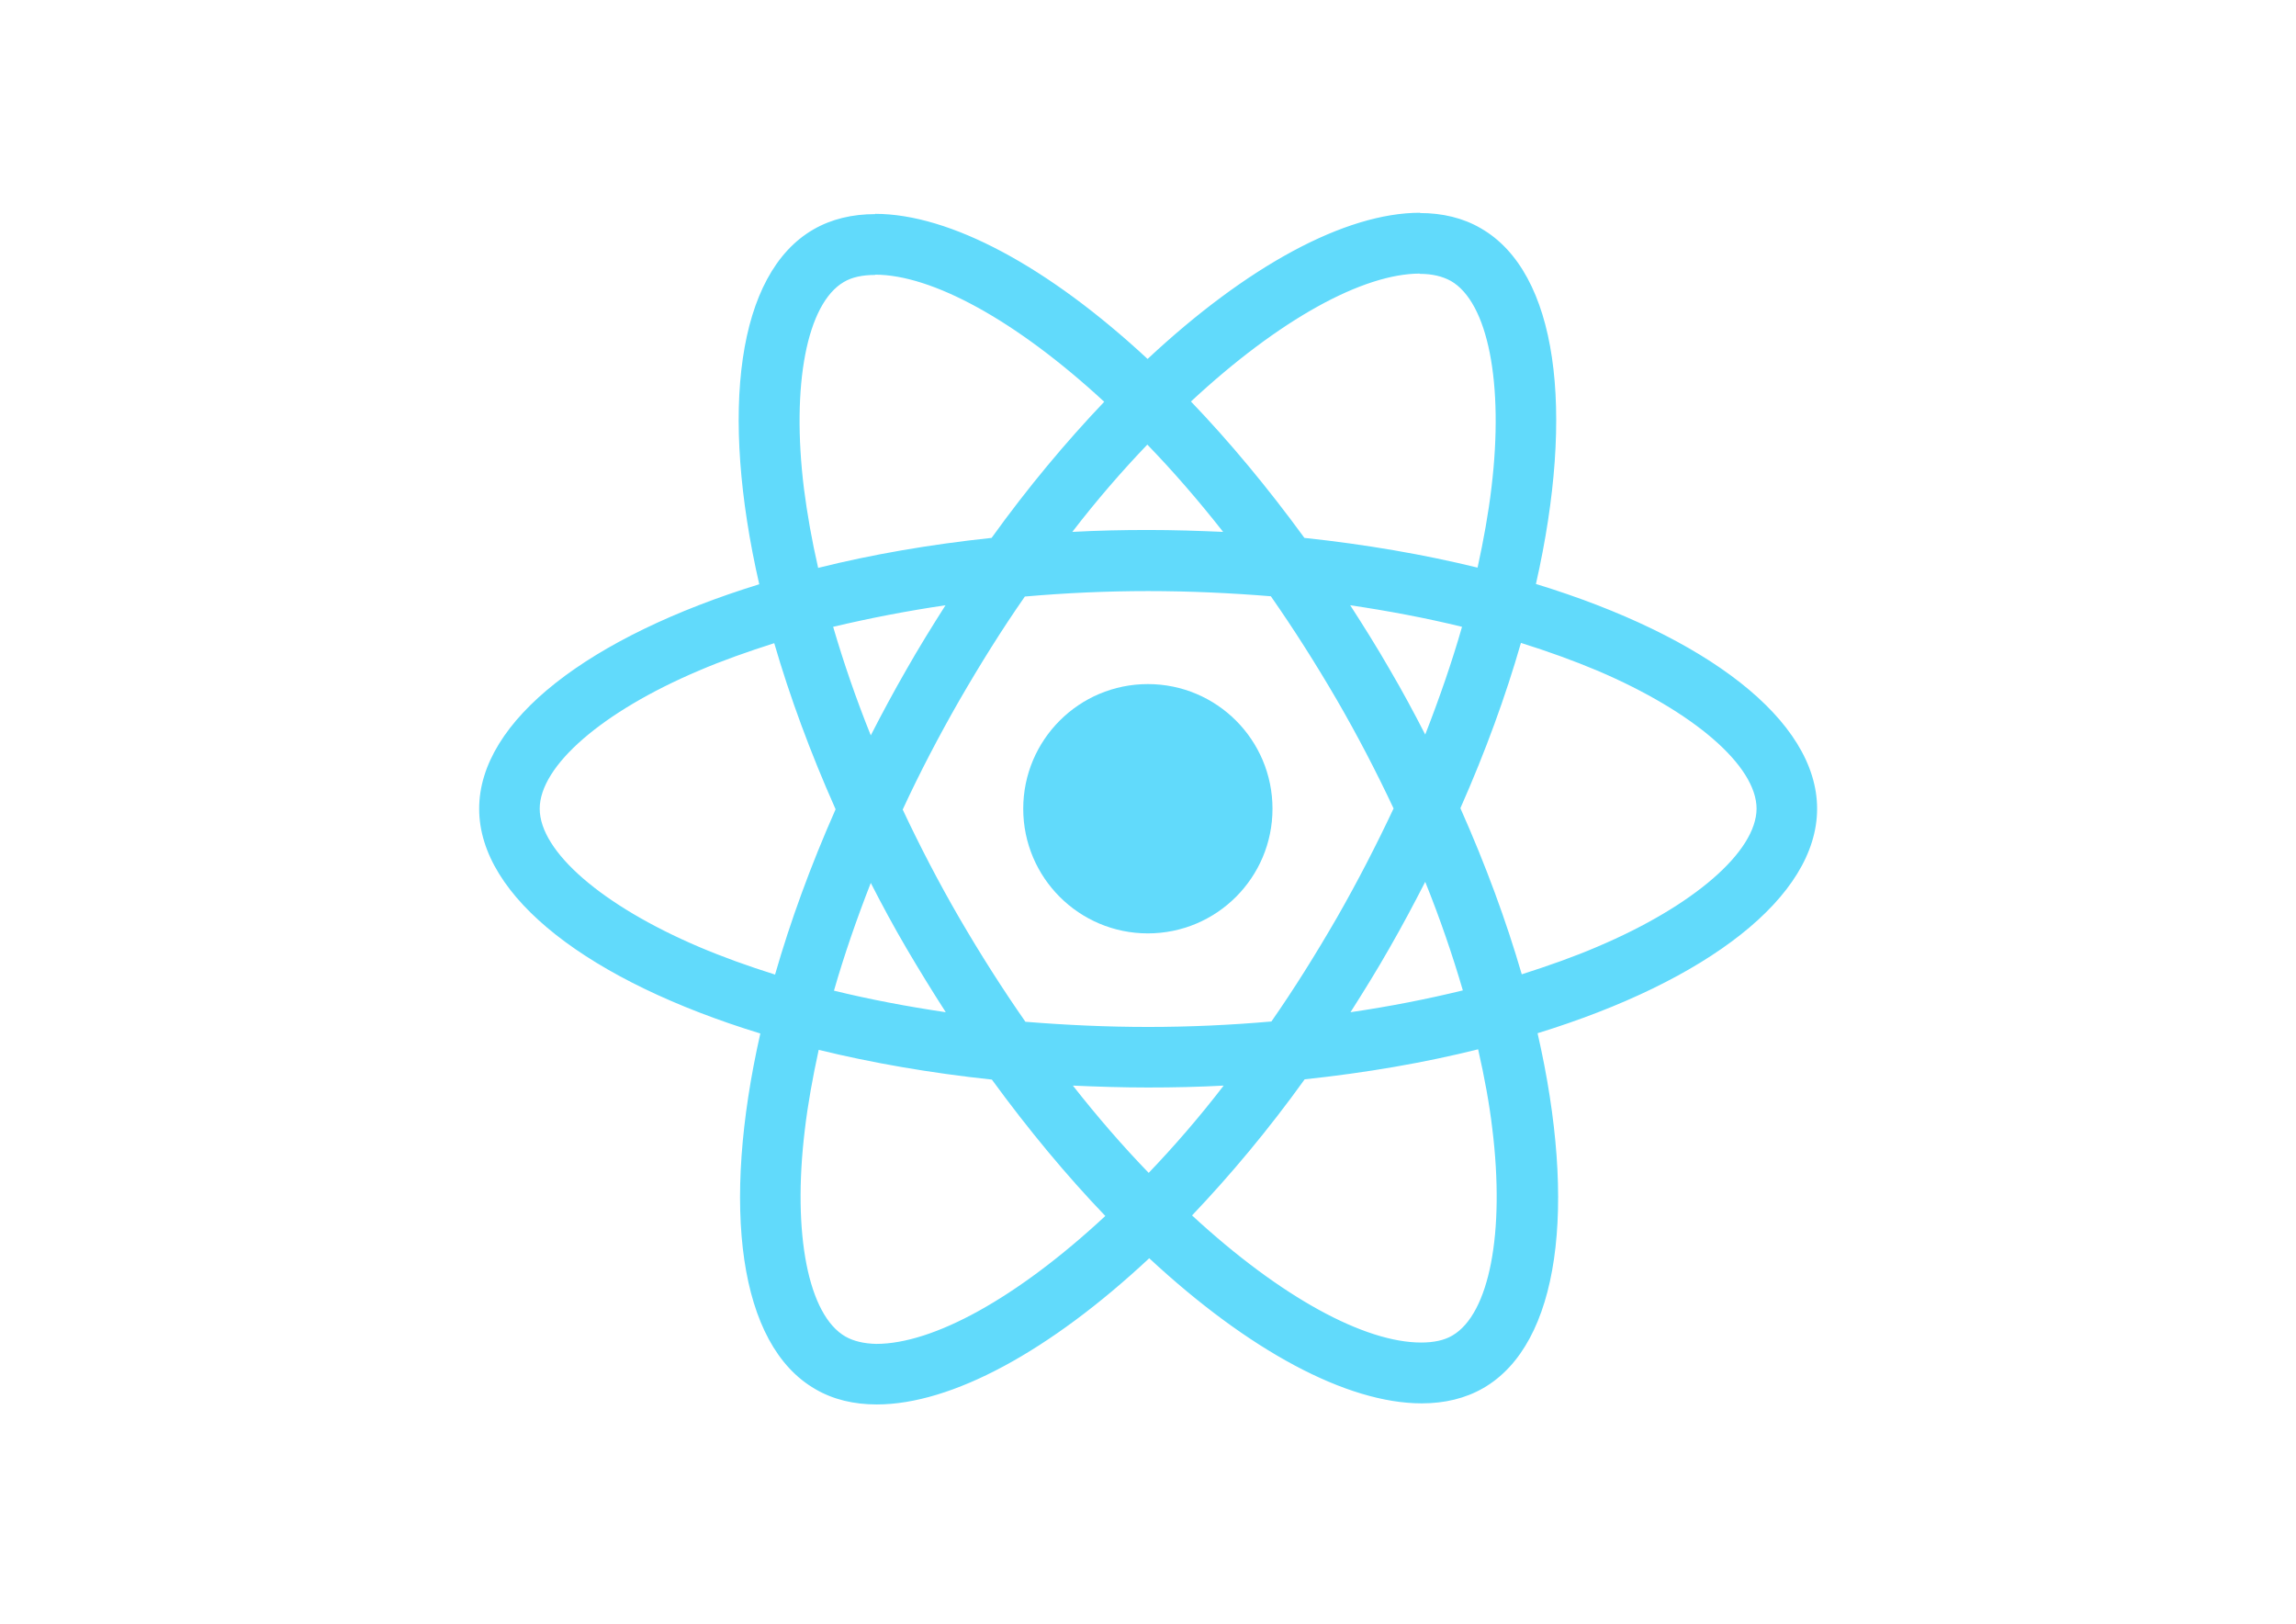
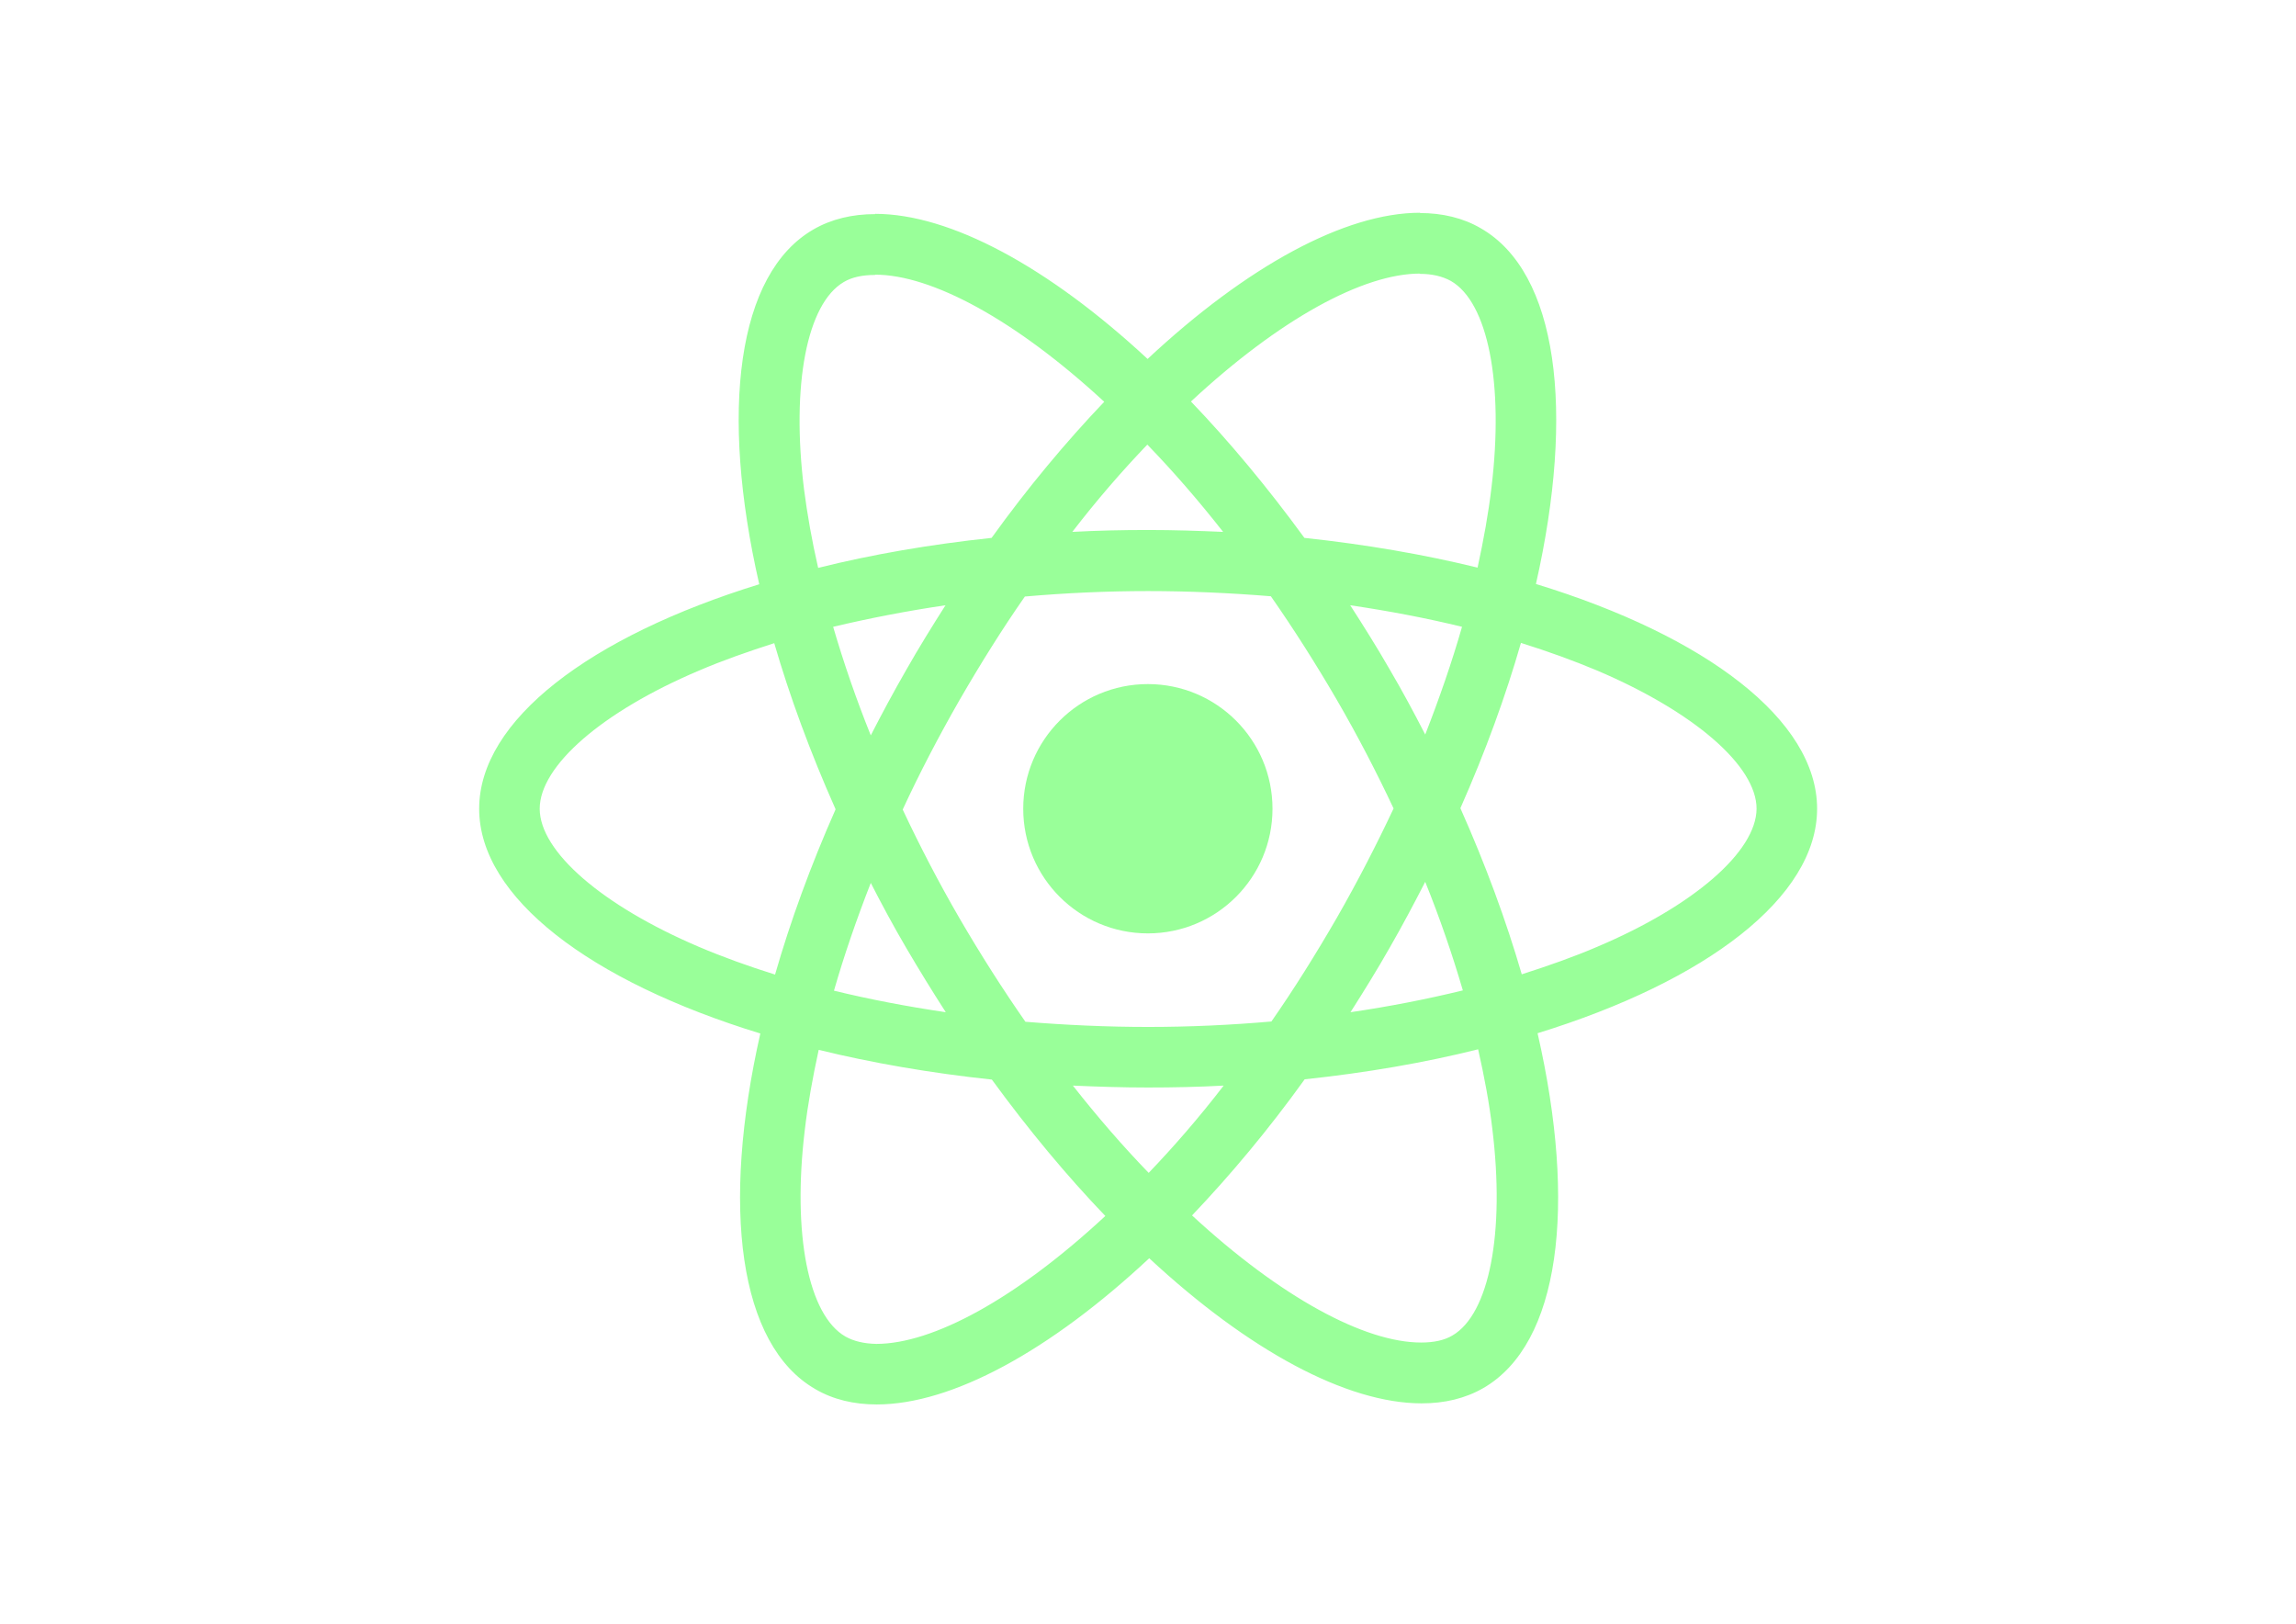
<svg xmlns="http://www.w3.org/2000/svg" viewBox="0 0 841.9 595.3">
-   <g fill="#61DAFB">
+   <g fill="#99ff99">
    <path d="M666.3 296.5c0-32.5-40.7-63.3-103.1-82.4 14.4-63.6 8-114.2-20.2-130.4-6.5-3.8-14.1-5.6-22.4-5.6v22.3c4.6 0 8.3.9 11.4 2.6 13.6 7.8 19.5 37.5 14.9 75.7-1.1 9.4-2.9 19.3-5.1 29.4-19.6-4.8-41-8.5-63.5-10.9-13.5-18.5-27.5-35.3-41.6-50 32.6-30.3 63.2-46.9 84-46.9V78c-27.5 0-63.5 19.6-99.9 53.6-36.4-33.8-72.4-53.2-99.9-53.2v22.3c20.7 0 51.4 16.5 84 46.6-14 14.7-28 31.4-41.3 49.9-22.6 2.4-44 6.1-63.6 11-2.3-10-4-19.7-5.2-29-4.7-38.2 1.1-67.9 14.6-75.8 3-1.8 6.9-2.6 11.5-2.6V78.5c-8.4 0-16 1.8-22.6 5.6-28.1 16.2-34.4 66.7-19.9 130.1-62.2 19.2-102.7 49.9-102.7 82.3 0 32.5 40.7 63.3 103.1 82.4-14.4 63.6-8 114.2 20.2 130.4 6.5 3.8 14.1 5.6 22.5 5.6 27.5 0 63.5-19.6 99.9-53.6 36.4 33.8 72.4 53.2 99.9 53.2 8.4 0 16-1.8 22.6-5.6 28.1-16.2 34.4-66.7 19.9-130.1 62-19.1 102.5-49.9 102.5-82.3zm-130.2-66.7c-3.7 12.9-8.3 26.2-13.5 39.5-4.1-8-8.4-16-13.1-24-4.6-8-9.5-15.8-14.4-23.4 14.2 2.1 27.9 4.7 41 7.9zm-45.8 106.5c-7.8 13.5-15.8 26.3-24.1 38.2-14.9 1.3-30 2-45.2 2-15.1 0-30.2-.7-45-1.9-8.3-11.9-16.4-24.6-24.2-38-7.6-13.1-14.5-26.4-20.8-39.8 6.2-13.4 13.2-26.8 20.7-39.9 7.8-13.5 15.8-26.3 24.1-38.2 14.9-1.3 30-2 45.2-2 15.1 0 30.2.7 45 1.9 8.3 11.9 16.4 24.6 24.2 38 7.6 13.1 14.5 26.4 20.8 39.8-6.3 13.4-13.2 26.8-20.7 39.9zm32.3-13c5.4 13.4 10 26.8 13.8 39.8-13.1 3.2-26.9 5.9-41.2 8 4.9-7.7 9.8-15.6 14.4-23.7 4.6-8 8.9-16.1 13-24.1zM421.2 430c-9.3-9.6-18.6-20.3-27.8-32 9 .4 18.2.7 27.5.7 9.4 0 18.7-.2 27.8-.7-9 11.7-18.3 22.4-27.5 32zm-74.4-58.9c-14.2-2.1-27.9-4.7-41-7.9 3.7-12.9 8.3-26.2 13.5-39.5 4.1 8 8.4 16 13.1 24 4.7 8 9.5 15.8 14.4 23.4zM420.7 163c9.3 9.6 18.6 20.3 27.8 32-9-.4-18.2-.7-27.5-.7-9.4 0-18.7.2-27.8.7 9-11.7 18.3-22.4 27.5-32zm-74 58.9c-4.9 7.7-9.8 15.6-14.4 23.7-4.6 8-8.9 16-13 24-5.4-13.4-10-26.8-13.8-39.8 13.1-3.1 26.9-5.8 41.2-7.9zm-90.5 125.2c-35.4-15.1-58.3-34.9-58.3-50.6 0-15.7 22.9-35.6 58.3-50.6 8.6-3.7 18-7 27.7-10.1 5.7 19.6 13.2 40 22.5 60.9-9.2 20.8-16.6 41.1-22.2 60.6-9.9-3.1-19.3-6.5-28-10.2zM310 490c-13.6-7.8-19.5-37.5-14.9-75.7 1.1-9.4 2.9-19.3 5.1-29.4 19.6 4.8 41 8.5 63.5 10.9 13.5 18.5 27.5 35.3 41.6 50-32.6 30.3-63.2 46.9-84 46.9-4.5-.1-8.3-1-11.3-2.7zm237.2-76.2c4.7 38.2-1.1 67.9-14.6 75.8-3 1.8-6.9 2.6-11.5 2.6-20.7 0-51.4-16.5-84-46.6 14-14.7 28-31.4 41.3-49.9 22.6-2.4 44-6.1 63.6-11 2.3 10.1 4.1 19.8 5.2 29.1zm38.5-66.7c-8.6 3.7-18 7-27.7 10.1-5.7-19.6-13.2-40-22.5-60.9 9.2-20.8 16.6-41.1 22.2-60.6 9.9 3.1 19.3 6.5 28.1 10.2 35.4 15.1 58.3 34.9 58.3 50.6-.1 15.7-23 35.6-58.4 50.6zM320.8 78.4z" />
    <circle cx="420.9" cy="296.5" r="45.7" />
    <path d="M520.5 78.1z" />
  </g>
</svg>
